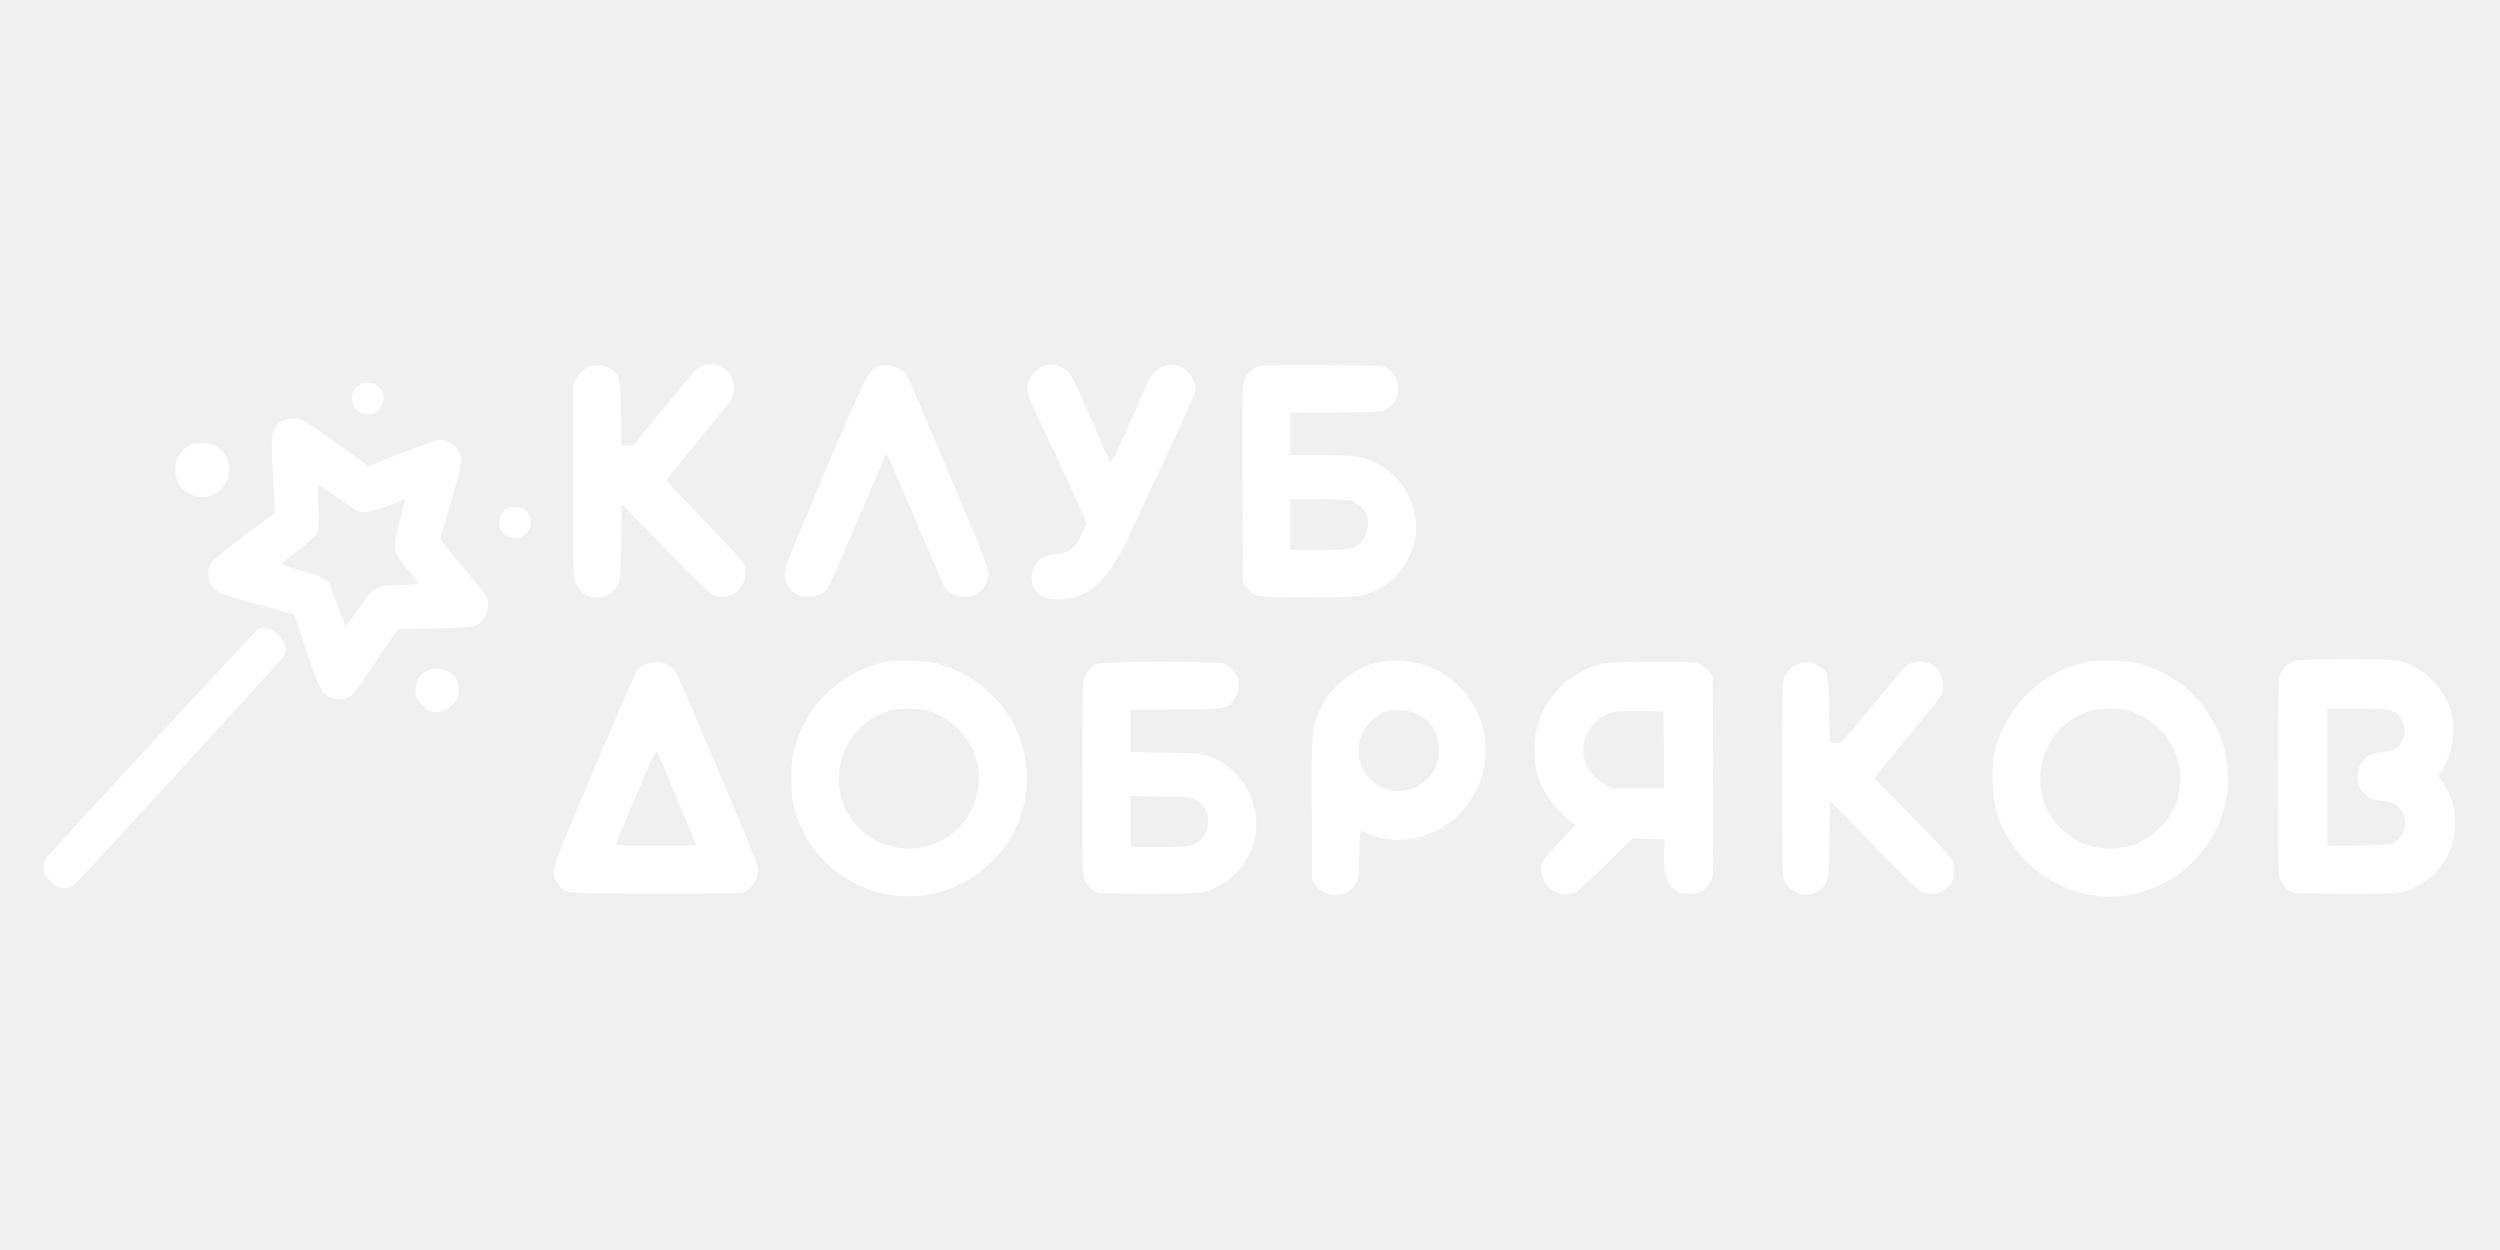
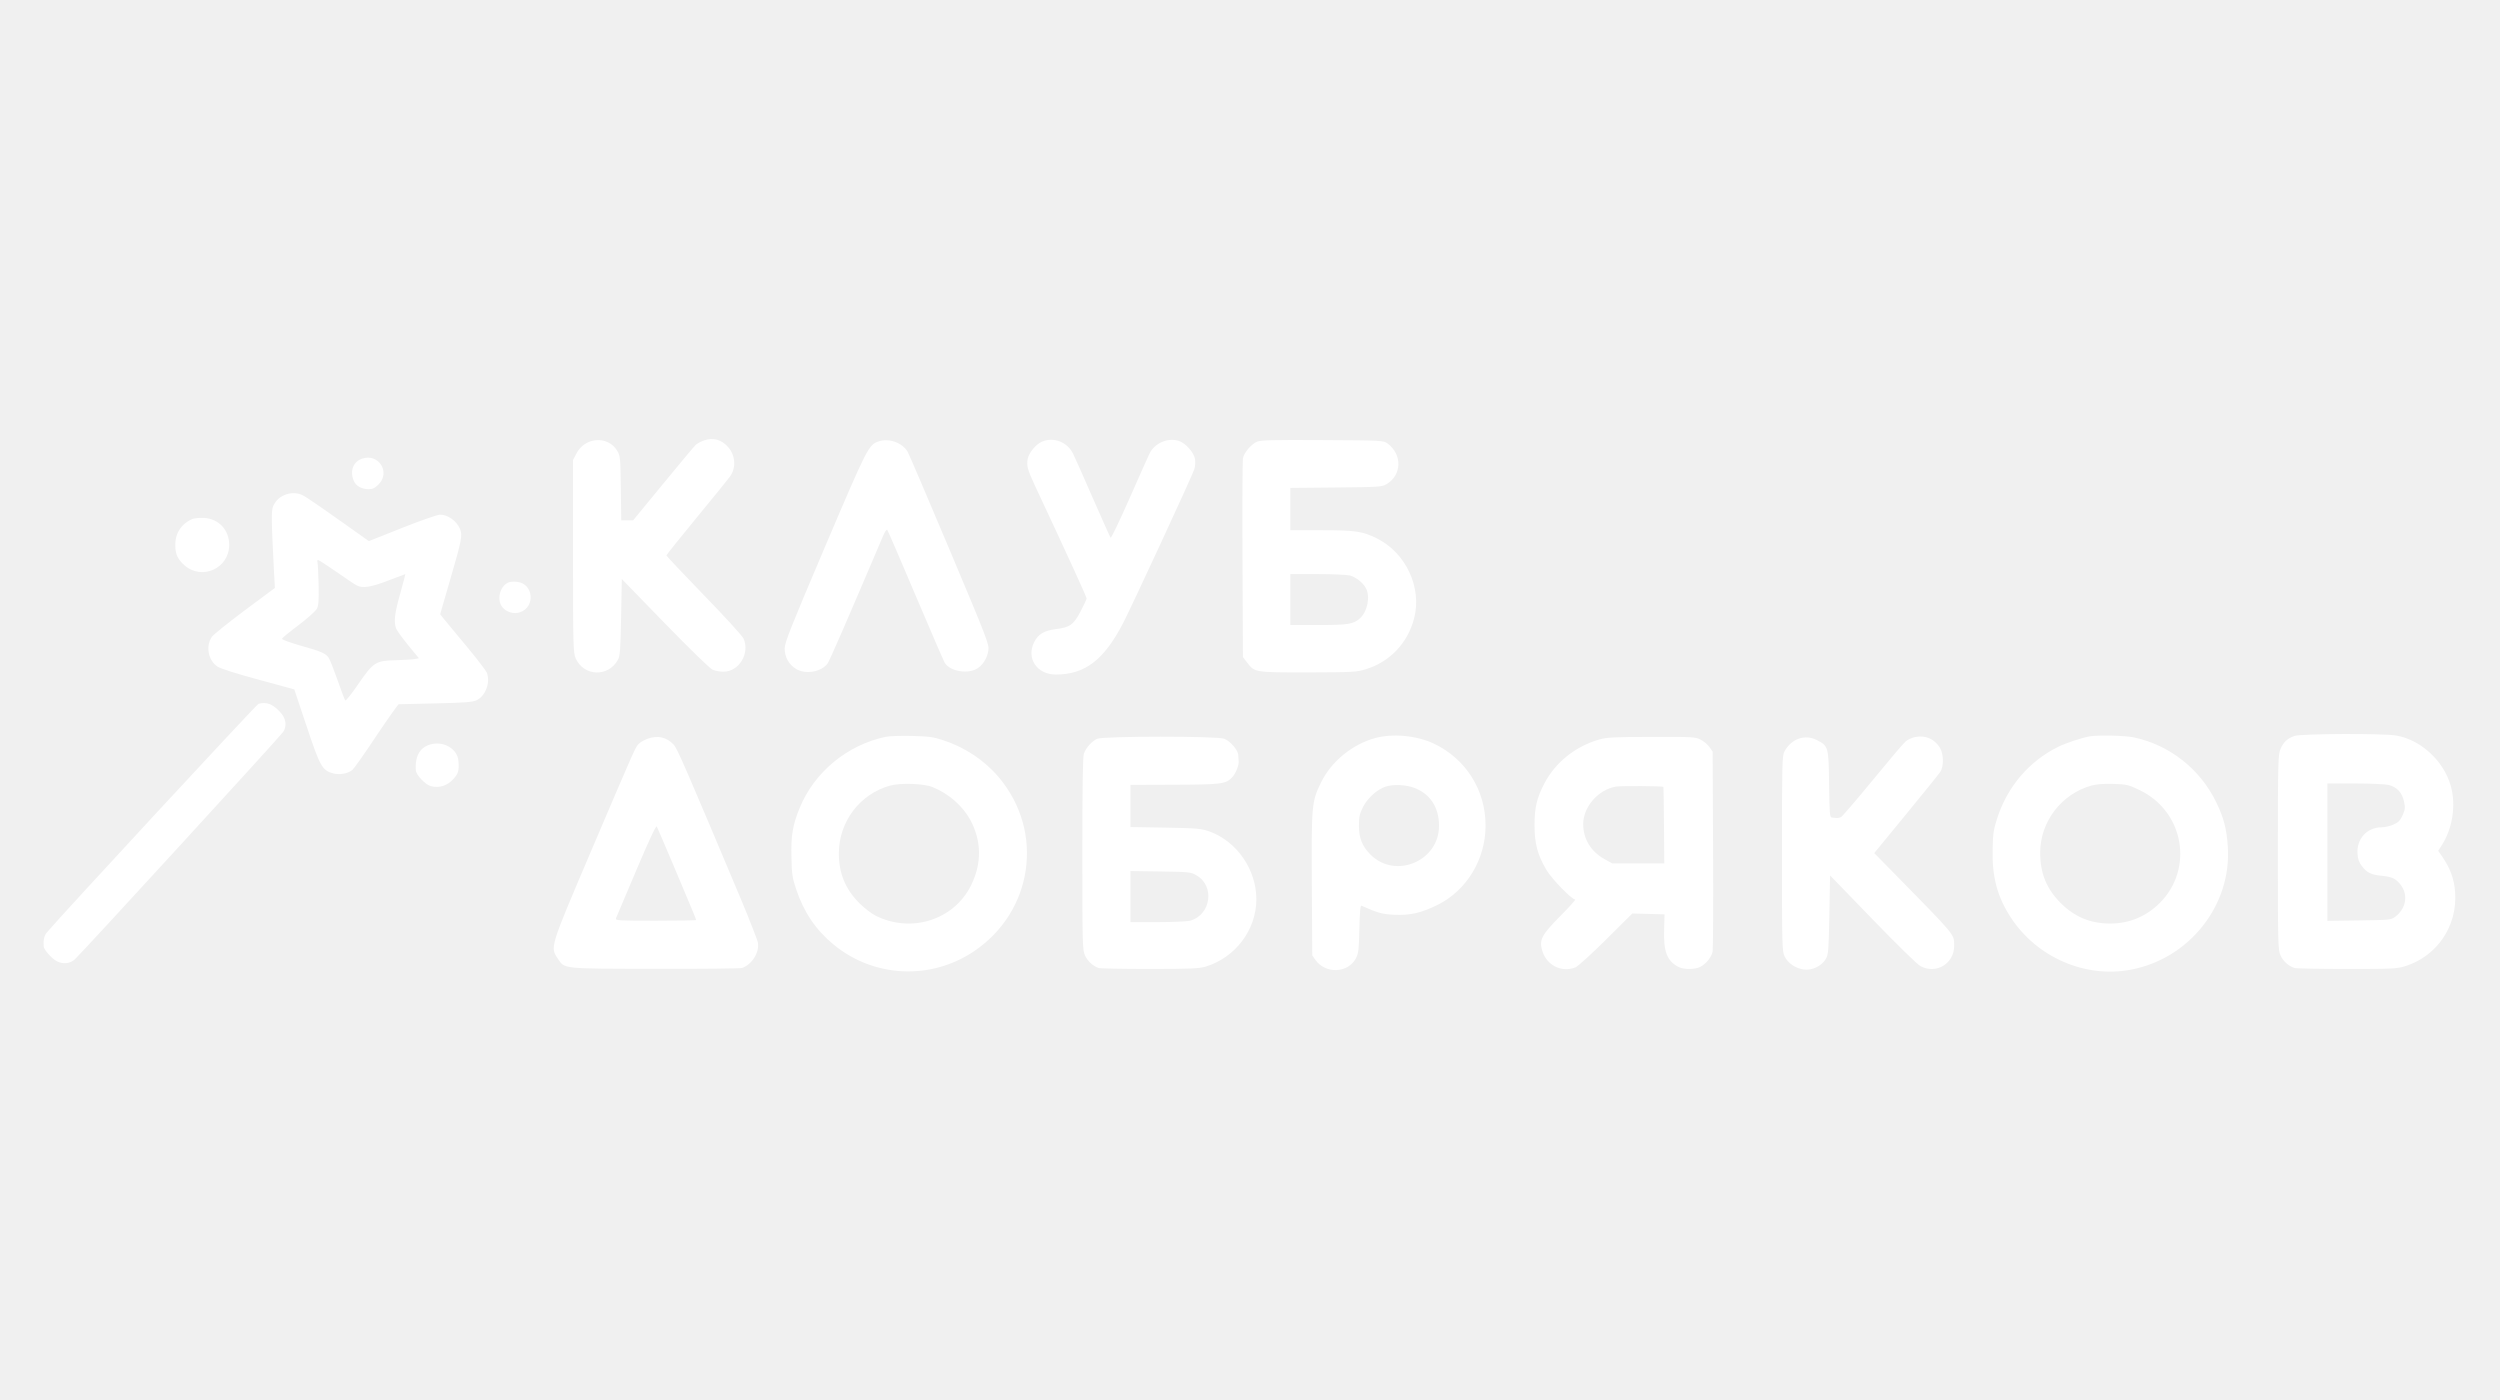
- <svg xmlns="http://www.w3.org/2000/svg" version="1.0" width="300px" height="150px" viewBox="0 0 1767 486" preserveAspectRatio="xMidYMid meet">
+ <svg xmlns="http://www.w3.org/2000/svg" version="1.0" width="250px" height="140px" viewBox="0 0 1767 486" preserveAspectRatio="xMidYMid meet">
  <g transform="translate(0,486) scale(0.1,-0.1)" fill="#FFFFFF" stroke="none">
    <path d="M4977 4265 c-21 -7 -47 -21 -59 -31 -11 -10 -115 -135 -231 -276 l-212 -258 -42 0 -42 0 -3 228 c-3 220 -4 228 -27 266 -67 107 -229 94 -288 -24 l-23 -44 0 -681 c0 -640 2 -682 19 -721 58 -128 231 -134 299 -9 14 25 18 74 22 300 l5 270 305 -314 c177 -182 318 -319 337 -327 18 -8 52 -14 76 -14 110 0 188 128 143 233 -7 18 -133 156 -280 307 -146 151 -266 278 -266 282 0 3 96 124 214 267 118 143 224 274 236 291 44 61 38 148 -12 206 -48 55 -106 71 -171 49z" />
    <path d="M6211 4258 c-72 -24 -80 -41 -379 -743 -244 -574 -285 -677 -286 -720 0 -61 29 -114 80 -145 67 -42 180 -22 224 39 15 22 134 295 393 904 11 26 23 44 28 40 4 -4 94 -213 200 -463 106 -250 199 -465 207 -478 36 -56 148 -79 219 -45 44 21 81 76 89 134 6 43 -10 83 -276 715 -155 368 -288 679 -296 691 -40 63 -131 95 -203 71z" />
    <path d="M7365 4256 c-43 -18 -93 -79 -101 -121 -9 -50 -2 -76 51 -190 229 -489 365 -786 365 -797 0 -7 -20 -49 -43 -93 -50 -94 -75 -112 -175 -124 -83 -11 -123 -35 -152 -91 -58 -114 18 -230 152 -230 207 0 340 102 477 365 64 125 489 1042 502 1085 7 21 9 54 5 75 -9 46 -66 110 -113 126 -79 26 -175 -16 -210 -93 -11 -23 -76 -168 -143 -321 -68 -153 -126 -274 -130 -270 -4 4 -60 130 -125 278 -65 149 -128 291 -141 317 -41 82 -138 119 -219 84z" />
    <path d="M8885 4256 c-42 -18 -93 -79 -100 -118 -3 -18 -5 -342 -3 -719 l3 -686 28 -36 c55 -73 52 -72 432 -72 320 1 344 2 410 23 169 52 295 185 340 359 57 218 -59 465 -265 566 -102 50 -149 57 -396 57 l-214 0 0 149 0 150 323 3 c301 3 324 4 356 23 110 65 114 210 7 289 -27 20 -41 21 -459 23 -342 2 -438 0 -462 -11z m657 -946 c44 -13 93 -52 113 -91 31 -59 10 -164 -42 -211 -46 -42 -84 -48 -293 -48 l-200 0 0 180 0 180 193 0 c105 0 209 -5 229 -10z" />
    <path d="M2560 4136 c-63 -21 -89 -87 -60 -156 15 -37 56 -60 106 -60 28 0 44 8 70 34 86 86 0 221 -116 182z" />
    <path d="M2025 3884 c-44 -15 -72 -39 -92 -79 -16 -30 -16 -87 3 -458 l7 -125 -214 -159 c-118 -88 -222 -172 -232 -187 -45 -68 -25 -168 42 -211 22 -14 136 -50 288 -91 l253 -69 87 -260 c95 -285 110 -313 189 -334 46 -12 106 -1 136 26 11 10 88 118 169 241 82 122 153 222 157 222 4 0 122 3 262 6 215 5 260 9 290 23 63 32 97 125 71 194 -6 14 -65 92 -133 174 -68 81 -140 168 -160 193 l-37 46 75 259 c77 264 84 300 65 345 -24 56 -86 100 -141 100 -20 -1 -136 -41 -269 -94 l-234 -93 -186 132 c-278 196 -281 198 -322 205 -22 4 -52 2 -74 -6z m354 -549 c67 -47 131 -90 142 -95 40 -22 102 -13 222 34 66 25 120 46 122 46 1 0 -15 -62 -36 -137 -40 -141 -47 -201 -29 -248 5 -14 44 -67 85 -118 l76 -92 -33 -6 c-18 -3 -78 -6 -133 -8 -140 -3 -156 -14 -263 -169 -46 -68 -88 -120 -92 -115 -4 4 -28 69 -54 143 -26 74 -54 145 -62 157 -20 32 -52 46 -202 88 -73 21 -131 42 -129 48 1 5 54 49 117 96 63 48 122 100 130 117 12 23 14 60 12 169 -2 77 -5 148 -8 158 -3 9 -1 17 4 17 4 0 63 -38 131 -85z" />
    <path d="M1361 3710 c-79 -34 -123 -101 -122 -186 0 -63 17 -100 65 -142 124 -109 316 -21 316 144 0 106 -74 185 -178 191 -31 1 -68 -2 -81 -7z" />
    <path d="M3594 3261 c-61 -26 -85 -122 -44 -174 29 -36 81 -52 125 -37 111 37 96 203 -20 215 -22 3 -50 1 -61 -4z" />
    <path d="M1827 2403 c-13 -3 -1389 -1489 -1494 -1614 -21 -24 -28 -55 -24 -101 1 -23 57 -86 92 -104 45 -23 94 -18 128 13 55 51 1453 1577 1473 1608 28 43 19 98 -24 142 -53 56 -94 71 -151 56z" />
    <path d="M16217 2176 c-50 -18 -76 -42 -98 -91 -17 -38 -19 -82 -19 -730 0 -652 1 -692 19 -731 19 -41 57 -75 98 -88 12 -4 178 -7 370 -7 323 0 353 1 414 20 223 70 368 282 352 519 -6 97 -35 174 -96 262 l-24 34 29 45 c66 105 93 249 69 376 -35 191 -208 363 -396 394 -98 16 -672 13 -718 -3z m668 -347 c58 -16 92 -53 106 -114 10 -46 9 -57 -9 -99 -17 -37 -30 -51 -64 -66 -24 -11 -63 -20 -88 -20 -101 -1 -175 -83 -167 -187 2 -37 11 -62 31 -87 35 -47 67 -62 145 -69 40 -3 74 -13 90 -25 96 -71 95 -194 -2 -266 -27 -20 -43 -21 -253 -24 l-224 -3 0 485 0 486 198 0 c110 0 215 -5 237 -11z" />
    <path d="M6261 2170 c-272 -57 -505 -249 -609 -503 -49 -119 -62 -195 -58 -347 2 -119 6 -146 33 -227 54 -162 139 -288 264 -391 283 -234 685 -254 990 -50 421 281 503 845 180 1230 -102 121 -239 213 -396 264 -68 23 -101 27 -220 30 -77 2 -160 -1 -184 -6z m329 -355 c115 -46 215 -134 269 -234 79 -149 81 -304 5 -460 -121 -246 -424 -342 -676 -215 -29 15 -80 54 -114 88 -98 98 -145 211 -145 351 0 224 147 420 362 480 73 20 237 15 299 -10z" />
    <path d="M9720 2161 c-161 -43 -312 -167 -383 -314 -66 -135 -68 -156 -65 -720 l3 -502 23 -33 c72 -100 231 -93 286 13 18 35 21 61 24 208 3 124 7 167 15 163 117 -52 147 -60 232 -64 112 -5 187 12 304 69 207 102 341 322 341 561 0 252 -139 472 -366 580 -122 57 -289 73 -414 39z m276 -352 c112 -42 175 -138 175 -267 2 -250 -308 -381 -484 -205 -59 59 -82 116 -82 204 0 65 5 85 30 135 32 62 100 123 159 142 54 17 141 14 202 -9z" />
    <path d="M13535 2168 c-22 -5 -52 -18 -66 -31 -15 -12 -120 -136 -233 -274 -114 -139 -215 -256 -224 -261 -9 -4 -24 -7 -32 -6 -8 1 -23 2 -32 3 -15 1 -17 23 -20 235 -3 266 -5 271 -87 313 -84 43 -180 9 -228 -80 -17 -30 -18 -82 -18 -722 0 -659 1 -692 19 -728 24 -48 77 -84 136 -92 58 -8 126 25 155 75 18 32 20 57 25 313 l5 277 300 -310 c172 -178 316 -319 339 -331 112 -60 240 19 238 146 -2 83 20 57 -441 527 l-124 126 225 274 c123 150 232 285 242 300 26 40 24 127 -3 171 -39 63 -103 90 -176 75z" />
    <path d="M14770 2173 c-57 -10 -169 -47 -225 -75 -204 -102 -354 -278 -427 -498 -27 -83 -32 -111 -34 -225 -5 -195 33 -337 129 -483 183 -281 526 -430 849 -368 415 79 713 459 684 871 -8 124 -29 204 -81 311 -114 236 -330 406 -584 460 -61 13 -252 17 -311 7z m353 -380 c313 -150 385 -555 142 -798 -96 -95 -215 -145 -350 -145 -139 0 -251 46 -350 145 -100 100 -145 210 -145 356 0 218 149 414 361 474 37 10 86 14 156 12 95 -3 107 -6 186 -44z" />
    <path d="M4577 2156 c-21 -8 -48 -22 -59 -33 -26 -23 -20 -10 -339 -758 -294 -690 -291 -681 -237 -762 50 -75 23 -72 689 -73 327 -1 603 2 614 6 70 25 123 109 112 178 -3 19 -57 157 -120 308 -393 934 -450 1065 -475 1092 -51 54 -112 68 -185 42z m184 -897 c141 -335 159 -377 159 -384 0 -3 -129 -5 -286 -5 -268 0 -286 1 -280 18 4 9 69 162 144 340 89 210 139 317 144 308 4 -8 58 -132 119 -277z" />
    <path d="M7755 2156 c-39 -18 -79 -63 -94 -105 -8 -24 -11 -231 -11 -710 0 -638 1 -678 19 -717 18 -39 54 -73 95 -88 11 -4 173 -7 360 -7 288 0 350 3 396 16 211 64 359 259 360 475 0 212 -137 410 -332 481 -58 20 -84 23 -310 27 l-248 4 0 149 0 149 278 1 c373 1 397 4 444 56 22 24 45 82 43 108 -1 11 -2 32 -3 47 -2 34 -56 97 -99 114 -47 20 -854 19 -898 0z m701 -965 c132 -75 104 -279 -44 -321 -20 -5 -124 -10 -229 -10 l-193 0 0 181 0 180 213 -3 c202 -3 214 -4 253 -27z" />
    <path d="M11304 2151 c-168 -48 -310 -161 -388 -310 -54 -104 -70 -171 -70 -296 0 -129 21 -209 84 -316 38 -64 179 -209 203 -209 6 0 -41 -53 -105 -117 -131 -133 -149 -167 -129 -240 29 -106 135 -162 236 -123 16 6 113 94 216 196 l186 185 114 -3 114 -3 -3 -106 c-5 -158 20 -223 102 -266 37 -19 116 -19 154 1 41 21 80 70 87 109 3 18 5 343 3 722 l-3 690 -23 33 c-13 18 -41 41 -62 52 -37 19 -59 20 -347 19 -262 0 -317 -3 -369 -18z m453 -335 c1 -1 3 -123 4 -271 l2 -270 -184 0 -184 0 -54 30 c-97 54 -151 143 -151 249 1 122 107 243 232 264 33 6 328 4 335 -2z" />
    <path d="M3060 2120 c-87 -16 -128 -79 -121 -187 2 -33 67 -101 106 -112 57 -15 115 2 157 48 38 40 44 61 38 131 -6 79 -92 135 -180 120z" />
  </g>
</svg>
